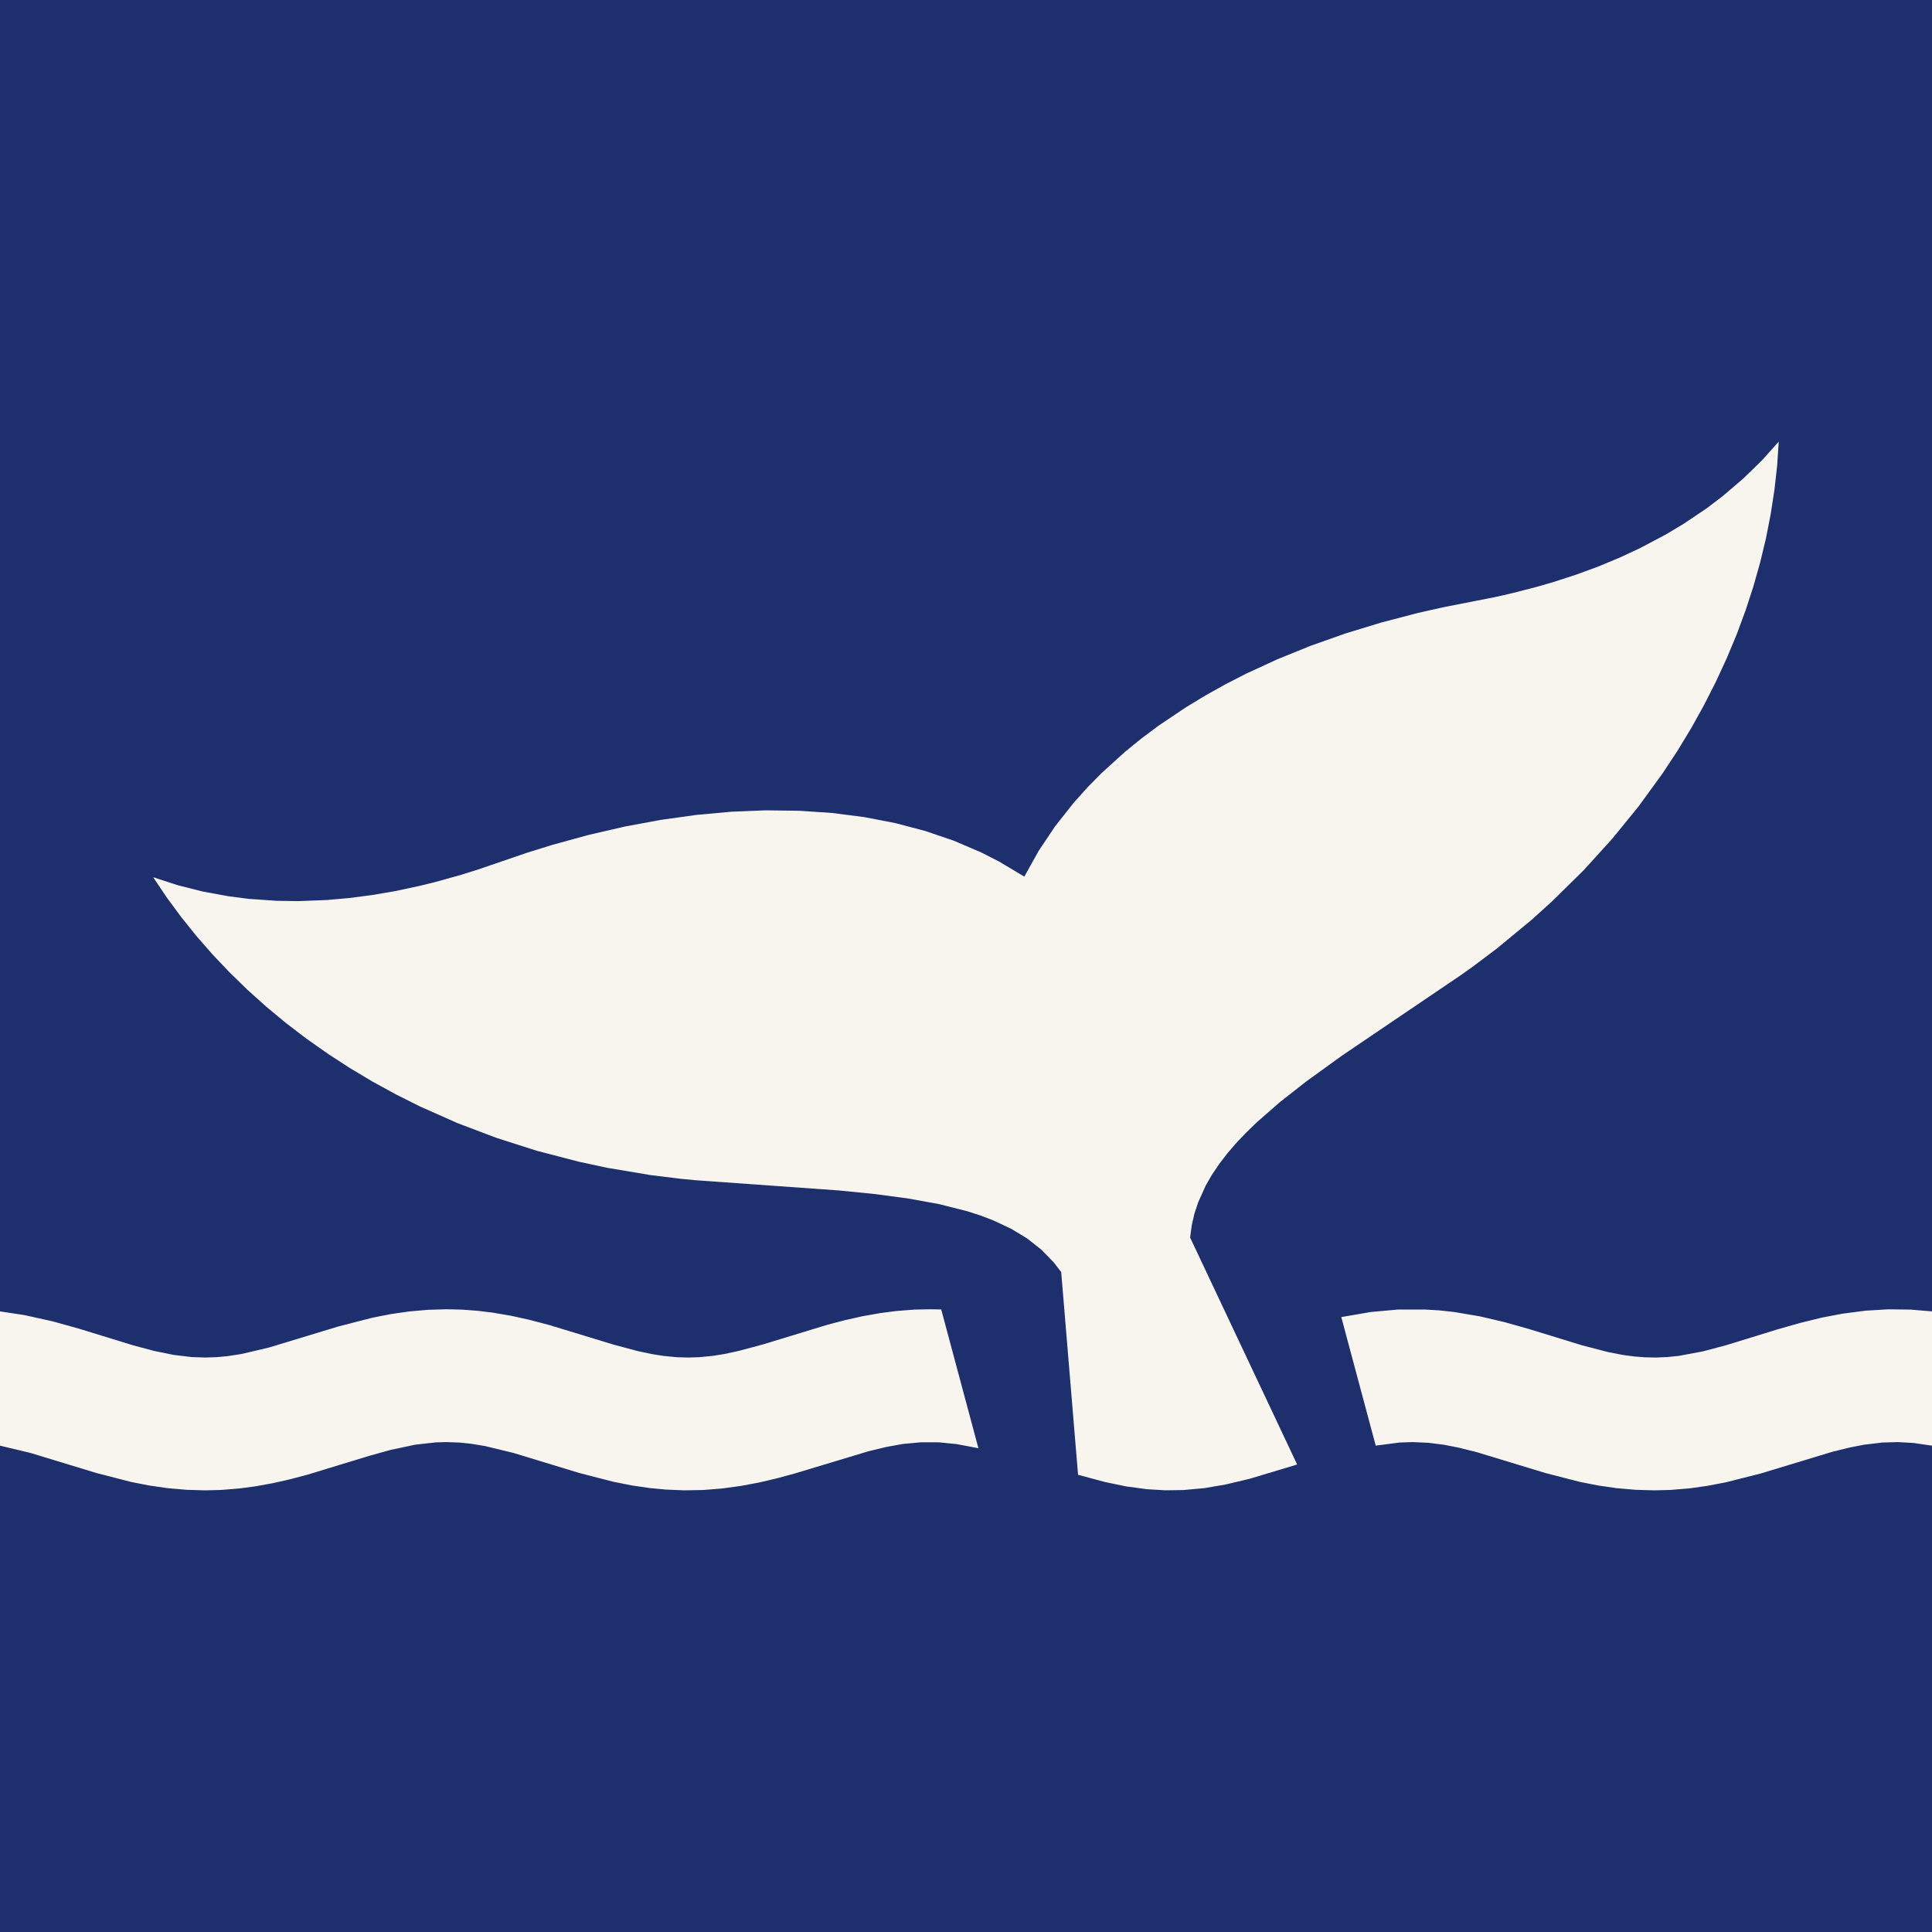
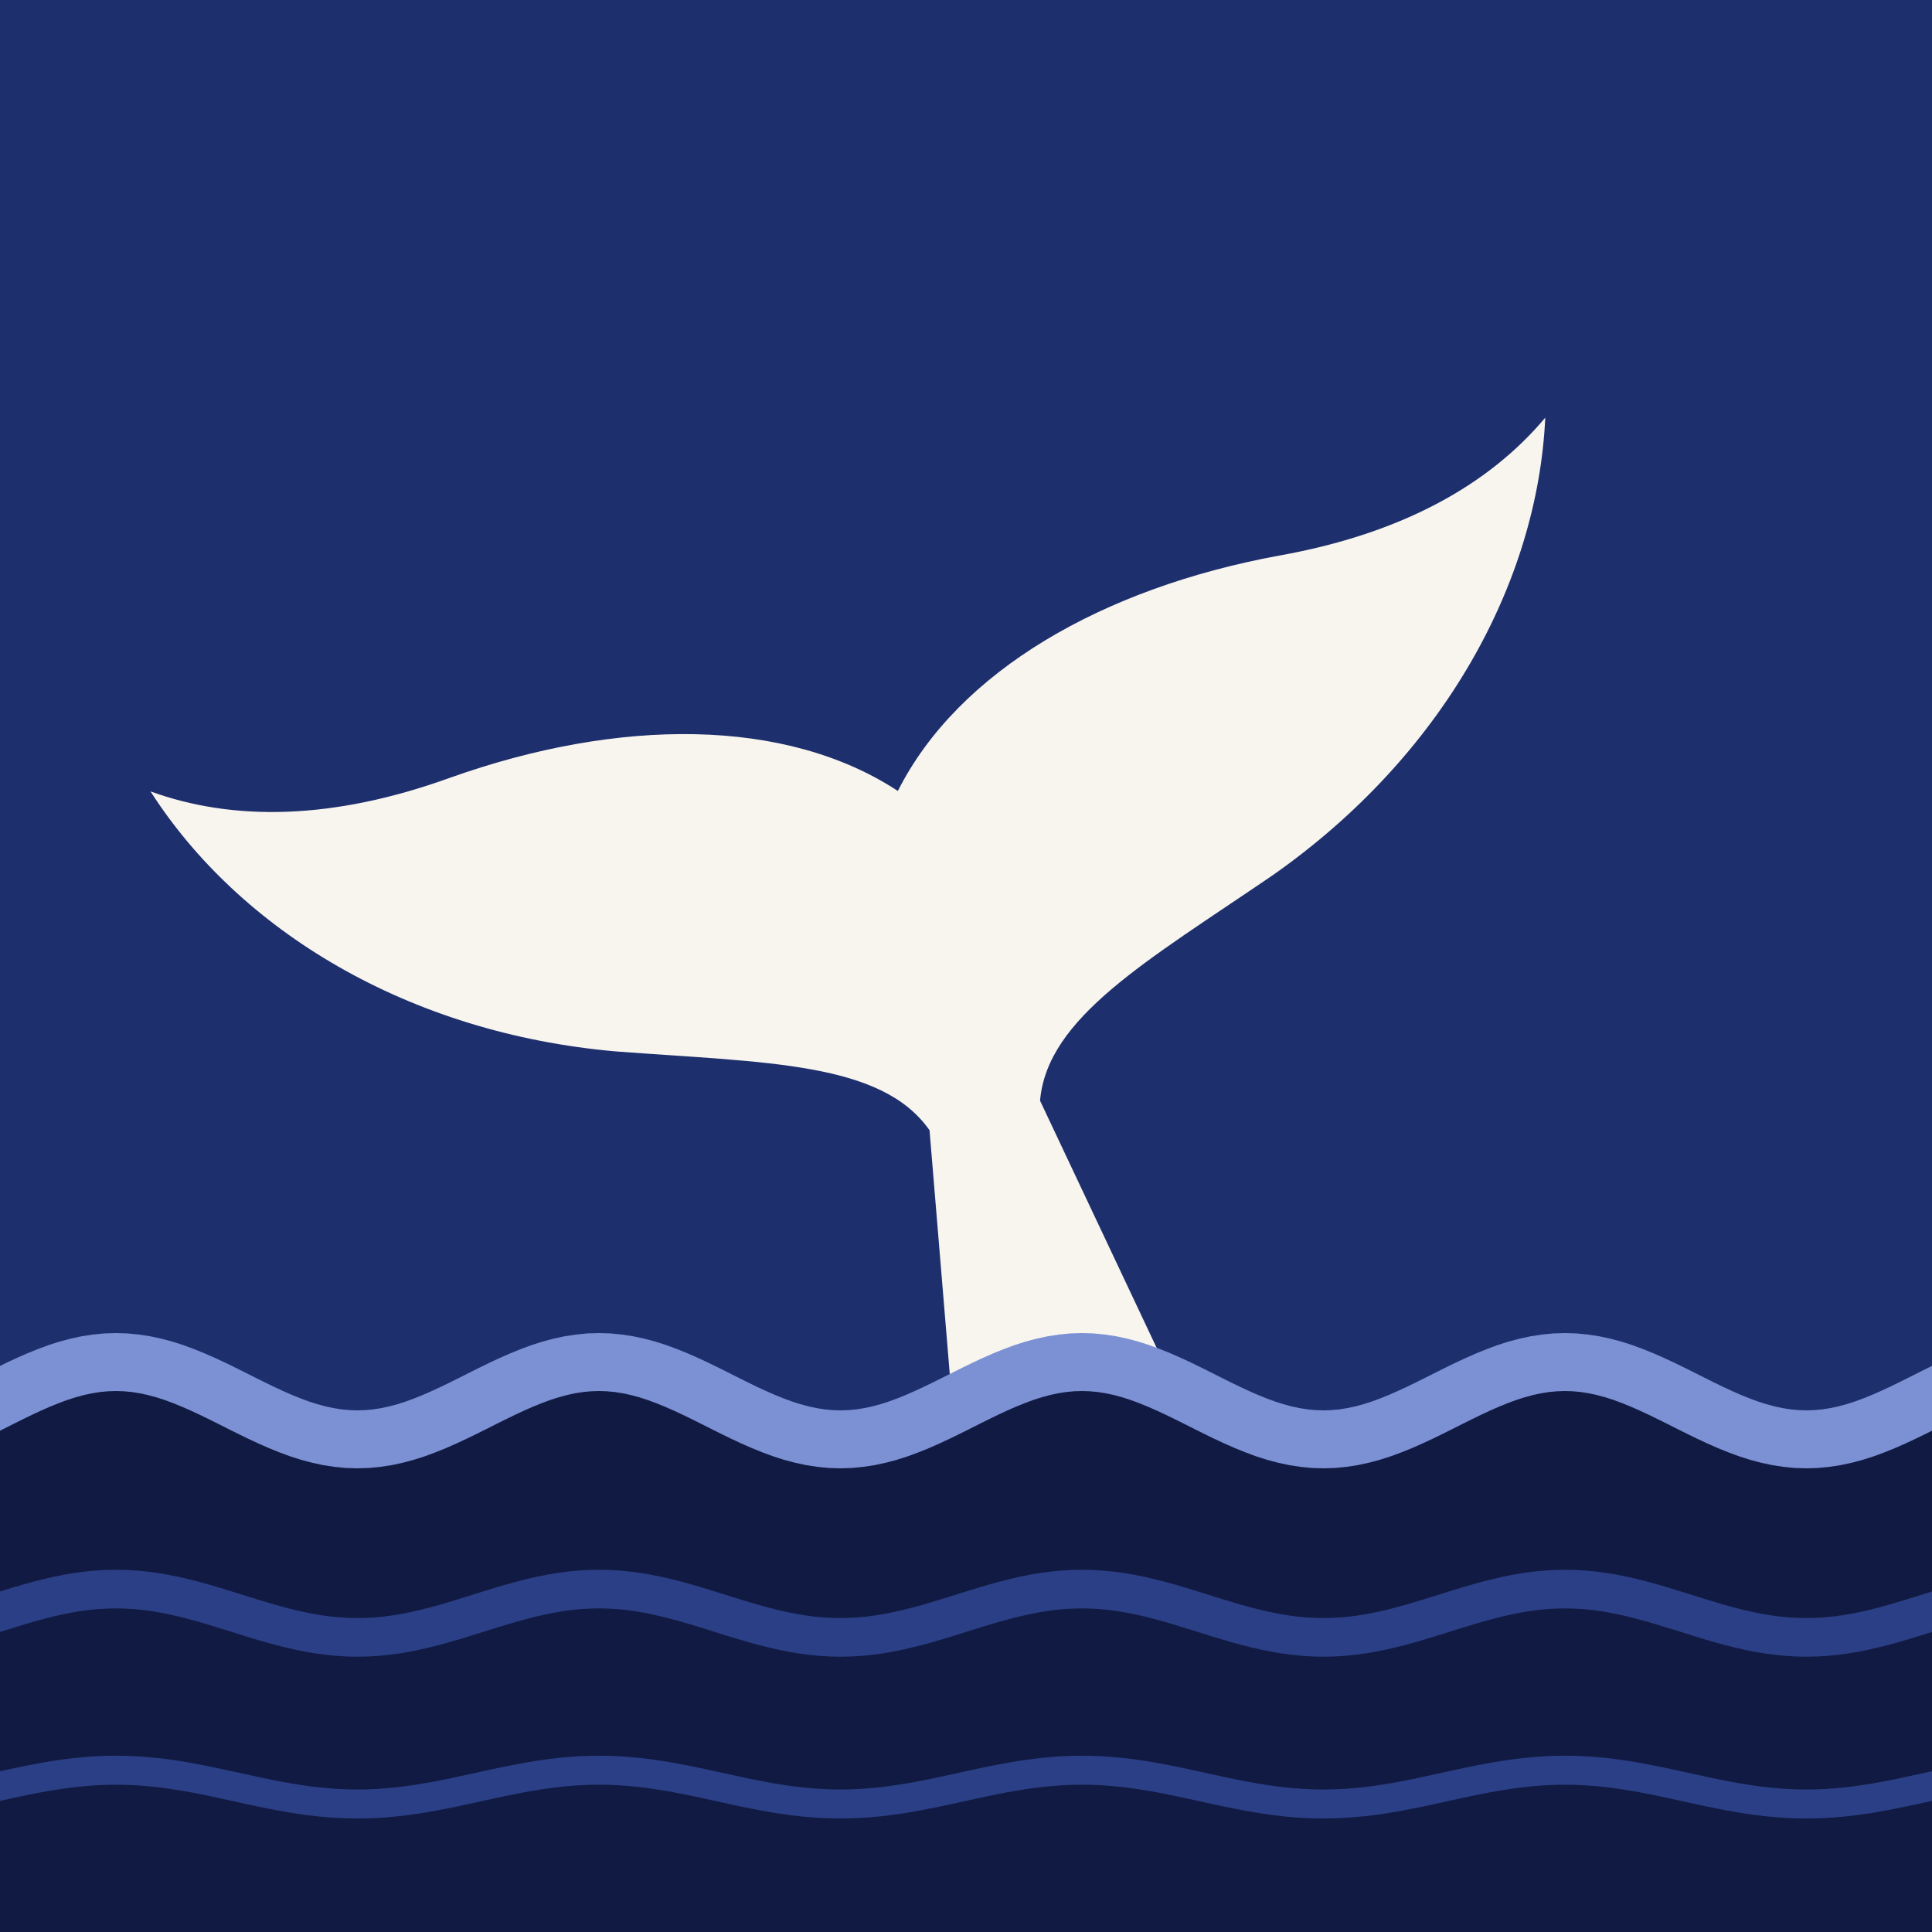
<svg xmlns="http://www.w3.org/2000/svg" width="400" height="400" viewBox="0 0 400 400">
  <rect id="plate" width="400" height="400" fill="#1E2F6D" />
-   <path id="mark" fill="#F8F5EF" d="M206.84 178.37L203.20 176.51L197.50 174.07L191.54 172.04L185.35 170.41L178.93 169.17L172.31 168.32L165.50 167.86L158.53 167.77L151.41 168.06L144.16 168.72L136.80 169.75L129.35 171.13L121.82 172.87L114.23 174.96L109.15 176.54L98.77 180.09L95.30 181.17L90.18 182.60L86.83 183.42L81.88 184.48L77.03 185.31L72.29 185.93L67.65 186.34L61.63 186.57L57.23 186.50L51.52 186.10L47.35 185.57L41.96 184.58L36.75 183.26L31.71 181.62L34.49 185.76L37.47 189.81L40.64 193.76L44.00 197.60L47.54 201.33L51.26 204.95L55.15 208.44L59.21 211.81L63.44 215.04L67.84 218.14L72.39 221.10L77.09 223.91L81.95 226.57L86.95 229.08L94.72 232.53L102.79 235.59L111.15 238.26L119.80 240.51L125.70 241.78L134.78 243.30L140.96 244.06L144.09 244.36L173.55 246.46L180.99 247.20L187.94 248.12L194.39 249.29L200.32 250.79L203.07 251.68L205.68 252.68L209.32 254.39L212.63 256.39L215.59 258.72L218.18 261.38L219.71 263.37L223.20 305.34L228.75 306.83L233.12 307.74L237.50 308.33L241.25 308.55L245.00 308.50L249.38 308.10L253.75 307.35L258.75 306.16L268.56 303.21L246.40 256.22L246.73 253.74L247.28 251.31L248.06 248.95L249.61 245.50L250.90 243.25L252.39 241.04L254.06 238.85L255.91 236.70L257.94 234.56L260.13 232.43L264.98 228.19L270.41 223.93L277.92 218.50L302.38 201.94L304.94 200.12L309.92 196.37L317.01 190.52L321.49 186.47L327.85 180.20L333.75 173.71L339.20 167.02L344.20 160.15L347.28 155.48L350.15 150.75L352.81 145.96L355.27 141.12L357.52 136.24L359.57 131.33L361.40 126.38L363.02 121.41L364.43 116.42L365.63 111.42L366.61 106.41L367.38 101.41L367.94 96.41L368.27 91.43L364.74 95.37L360.88 99.12L356.71 102.68L353.38 105.22L348.64 108.41L344.87 110.67L339.54 113.49L335.33 115.45L330.91 117.29L326.31 118.98L321.50 120.54L318.18 121.50L313.04 122.82L309.49 123.63L298.73 125.74L293.54 126.91L285.93 128.90L278.54 131.16L271.39 133.69L264.50 136.48L257.89 139.53L253.65 141.71L249.55 144.00L245.59 146.40L239.93 150.20L236.35 152.87L232.93 155.65L228.12 160.01L225.13 163.04L222.32 166.18L218.46 171.06L215.04 176.17L212.07 181.49ZM0.00 299.31L6.29 300.81L19.95 304.97L27.09 306.81L30.85 307.55L34.71 308.11L38.64 308.45L42.44 308.56L45.78 308.48L49.55 308.17L52.80 307.74L56.57 307.06L60.13 306.25L63.75 305.29L76.43 301.42L80.87 300.19L85.96 299.11L90.20 298.63L92.48 298.57L95.22 298.67L97.56 298.92L100.48 299.40L106.29 300.81L119.95 304.97L126.98 306.78L130.85 307.55L134.55 308.09L137.85 308.40L141.64 308.56L145.61 308.49L149.55 308.17L153.42 307.64L157.20 306.93L160.85 306.07L164.44 305.10L179.80 300.47L183.48 299.58L186.92 298.96L190.65 298.61L194.30 298.61L198.04 298.98L202.57 299.84L194.87 271.11L192.61 271.07L189.26 271.14L185.49 271.44L182.24 271.86L178.58 272.51L174.89 273.34L171.27 274.29L157.98 278.34L153.04 279.67L149.99 280.33L147.56 280.72L144.76 280.99L142.48 281.06L140.20 281.00L137.40 280.73L134.98 280.35L131.93 279.70L127.00 278.38L113.68 274.32L109.51 273.23L105.83 272.42L102.03 271.77L98.93 271.39L95.61 271.14L92.44 271.07L88.64 271.18L84.71 271.52L80.85 272.08L77.09 272.82L69.95 274.66L55.73 278.98L49.99 280.33L47.09 280.78L44.76 280.99L42.48 281.06L39.73 280.97L35.96 280.52L31.93 279.70L27.57 278.54L16.42 275.11L10.94 273.58L5.08 272.28L0.00 271.51ZM284.83 299.31L289.73 298.66L292.48 298.57L295.69 298.71L299.01 299.13L302.00 299.72L305.73 300.65L319.95 304.97L327.09 306.81L330.85 307.55L334.71 308.11L338.64 308.45L342.44 308.56L345.78 308.48L349.71 308.16L353.42 307.64L357.31 306.90L364.44 305.10L379.25 300.61L382.97 299.69L385.96 299.11L389.73 298.66L392.93 298.57L396.15 298.75L400.00 299.31L400.00 271.51L395.61 271.14L390.85 271.08L386.27 271.36L381.47 271.98L377.09 272.82L372.66 273.91L367.92 275.26L357.41 278.50L352.52 279.80L347.56 280.72L345.22 280.96L342.93 281.06L340.65 281.02L338.34 280.84L335.96 280.52L332.97 279.94L327.57 278.54L316.46 275.13L311.57 273.75L306.45 272.55L301.11 271.64L297.98 271.30L294.99 271.12L289.43 271.13L283.78 271.64L277.70 272.69Z" />
+   <path id="mark" fill="#F8F5EF" d="M185.89 163.76C162.65 148.53 128.19 148.57 93.22 161.01C68.77 169.86 48.13 170.02 31.16 163.85C49.59 192.62 84.41 213.93 127.56 217.69C158.83 220.04 182.52 219.82 192.45 234.01L198.98 312.7L249.02 299.3L215.33 227.88C216.83 210.63 237.46 198.97 263.37 181.3C298.85 156.47 318.35 120.6 319.93 86.47C308.32 100.31 290.36 110.48 264.77 115.04C228.26 121.76 198.39 138.96 185.89 163.76Z" />
+   <path id="sea" fill="#111A42" d="M-4 291.5L-2 290.5L0 289.5L2 288.5L4 287.53L6 286.59L8 285.71L10 284.9L12 284.17L14 283.53L16 282.99L18 282.56L20 282.25L22 282.06L24 282L26 282.06L28 282.25L30 282.56L32 282.99L34 283.53L36 284.17L38 284.9L40 285.71L42 286.59L44 287.53L46 288.5L48 289.5L50 290.5L52 291.5L54 292.47L56 293.41L58 294.29L60 295.1L62 295.83L64 296.47L66 297.01L68 297.44L70 297.75L72 297.94L74 298L76 297.94L78 297.75L80 297.44L82 297.01L84 296.47L86 295.83L88 295.1L90 294.29L92 293.41L94 292.47L96 291.5L98 290.5L100 289.5L102 288.5L104 287.53L106 286.59L108 285.71L110 284.9L112 284.17L114 283.53L116 282.99L118 282.56L120 282.25L122 282.06L124 282L126 282.06L128 282.25L130 282.56L132 282.99L134 283.53L136 284.17L138 284.9L140 285.71L142 286.59L144 287.53L146 288.5L148 289.5L150 290.5L152 291.5L154 292.47L156 293.41L158 294.29L160 295.1L162 295.83L164 296.47L166 297.01L168 297.44L170 297.75L172 297.94L174 298L176 297.94L178 297.75L180 297.44L182 297.01L184 296.47L186 295.83L188 295.1L190 294.29L192 293.41L194 292.47L196 291.5L198 290.5L200 289.5L202 288.5L204 287.53L206 286.59L208 285.71L210 284.9L212 284.17L214 283.53L216 282.99L218 282.56L220 282.25L222 282.06L224 282L226 282.06L228 282.25L230 282.56L232 282.99L234 283.53L236 284.17L238 284.9L240 285.71L242 286.59L244 287.53L246 288.5L248 289.5L250 290.5L252 291.5L254 292.47L256 293.41L258 294.29L260 295.1L262 295.83L264 296.47L266 297.01L268 297.44L270 297.75L272 297.94L274 298L276 297.94L278 297.75L280 297.44L282 297.01L284 296.47L286 295.83L288 295.1L290 294.29L292 293.41L294 292.47L296 291.5L298 290.5L300 289.5L302 288.5L304 287.53L306 286.59L308 285.71L310 284.9L312 284.17L314 283.53L316 282.99L318 282.56L320 282.25L322 282.06L324 282L326 282.06L328 282.25L330 282.56L332 282.99L334 283.53L336 284.17L338 284.9L340 285.71L342 286.59L344 287.53L346 288.5L348 289.5L350 290.5L352 291.5L354 292.47L356 293.41L358 294.29L360 295.1L362 295.83L364 296.47L366 297.01L368 297.44L370 297.75L372 297.94L374 298L376 297.94L378 297.75L380 297.44L382 297.01L384 296.47L386 295.83L388 295.1L390 294.29L392 293.41L394 292.47L396 291.5L398 290.5L400 289.5L402 288.5L404 287.53L404 404L-4 404Z" />
+   <path id="surface" fill="#7B91D4" d="M-6.66 286.12L-4.69 285.14L-2.69 284.13L-0.66 283.12L1.41 282.11L3.52 281.13L5.66 280.19L7.83 279.31L10.05 278.49L12.3 277.77L14.59 277.16L16.91 276.66L19.26 276.3L21.62 276.07L24 276L26.38 276.07L28.74 276.3L31.09 276.66L33.41 277.16L35.7 277.77L37.95 278.49L40.17 279.31L42.34 280.19L44.48 281.13L46.59 282.11L48.66 283.12L50.69 284.13L52.69 285.14L54.66 286.12L56.59 287.06L58.48 287.94L60.34 288.76L62.17 289.5L63.95 290.16L65.7 290.72L67.41 291.18L69.09 291.54L70.74 291.8L72.38 291.95L74 292L75.62 291.95L77.26 291.8L78.91 291.54L80.59 291.18L82.3 290.72L84.05 290.16L85.83 289.5L87.66 288.76L89.52 287.94L91.41 287.06L93.34 286.12L95.31 285.14L97.31 284.13L99.34 283.12L101.41 282.11L103.52 281.13L105.66 280.19L107.83 279.31L110.05 278.49L112.3 277.77L114.59 277.16L116.91 276.66L119.26 276.3L121.62 276.07L124 276L126.38 276.07L128.74 276.3L131.09 276.66L133.41 277.16L135.7 277.77L137.95 278.49L140.17 279.31L142.34 280.19L144.48 281.13L146.59 282.11L148.66 283.12L150.69 284.13L152.69 285.14L154.66 286.12L156.59 287.06L158.48 287.94L160.34 288.76L162.17 289.5L163.95 290.16L165.7 290.72L167.41 291.18L169.09 291.54L170.74 291.8L172.38 291.95L174 292L175.62 291.95L177.26 291.8L178.91 291.54L180.59 291.18L182.3 290.72L184.05 290.16L185.83 289.5L187.66 288.76L189.52 287.94L191.41 287.06L193.34 286.12L195.31 285.14L197.31 284.13L199.34 283.12L201.41 282.11L203.52 281.13L205.66 280.19L207.83 279.31L210.05 278.49L212.3 277.77L214.59 277.16L216.91 276.66L219.26 276.3L221.62 276.07L224 276L226.38 276.07L228.74 276.3L231.09 276.66L233.41 277.16L235.7 277.77L237.95 278.49L240.17 279.31L242.34 280.19L244.48 281.13L246.59 282.11L248.66 283.12L250.69 284.13L252.69 285.14L254.66 286.12L256.59 287.06L258.48 287.94L260.34 288.76L262.17 289.5L263.95 290.16L265.7 290.72L267.41 291.18L269.09 291.54L270.74 291.8L272.38 291.95L274 292L275.62 291.95L277.26 291.8L278.91 291.54L280.59 291.18L282.3 290.72L284.05 290.16L285.83 289.5L287.66 288.76L289.52 287.94L291.41 287.06L293.34 286.12L295.31 285.14L297.31 284.13L299.34 283.12L301.41 282.11L303.52 281.13L305.66 280.19L307.83 279.31L310.05 278.49L312.3 277.77L314.59 277.16L316.91 276.66L319.26 276.3L321.62 276.07L324 276L326.38 276.07L328.74 276.3L331.09 276.66L333.41 277.16L335.7 277.77L337.95 278.49L340.17 279.31L342.34 280.19L344.48 281.13L346.59 282.11L348.66 283.12L350.69 284.13L352.69 285.14L354.66 286.12L356.59 287.06L358.48 287.94L360.34 288.76L362.17 289.5L363.95 290.16L365.7 290.72L367.41 291.18L369.09 291.54L370.74 291.8L372.38 291.95L374 292L375.62 291.95L377.26 291.8L378.91 291.54L380.59 291.18L382.3 290.72L384.05 290.16L385.83 289.5L387.66 288.76L389.52 287.94L391.41 287.06L393.34 286.12L395.31 285.14L397.31 284.13L399.34 283.12L401.41 282.11L406.59 292.94L404.66 293.88L402.69 294.86L400.69 295.87L398.66 296.88L396.59 297.89L394.48 298.87L392.34 299.81L390.17 300.69L387.95 301.51L385.7 302.23L383.41 302.84L381.09 303.34L378.74 303.7L376.38 303.93L374 304L371.62 303.93L369.26 303.7L366.91 303.34L364.59 302.84L362.3 302.23L360.05 301.51L357.83 300.69L355.66 299.81L353.52 298.87L351.41 297.89L349.34 296.88L347.31 295.87L345.31 294.86L343.34 293.88L341.41 292.94L339.52 292.06L337.66 291.24L335.83 290.5L334.05 289.84L332.3 289.28L330.59 288.82L328.91 288.46L327.26 288.2L325.62 288.05L324 288L322.38 288.05L320.74 288.2L319.09 288.46L317.41 288.82L315.7 289.28L313.95 289.84L312.17 290.5L310.34 291.24L308.48 292.06L306.59 292.94L304.66 293.88L302.69 294.86L300.69 295.87L298.66 296.88L296.59 297.89L294.48 298.87L292.34 299.81L290.17 300.69L287.95 301.51L285.7 302.23L283.41 302.84L281.09 303.34L278.74 303.7L276.38 303.93L274 304L271.62 303.93L269.26 303.7L266.91 303.34L264.59 302.84L262.3 302.23L260.05 301.51L257.83 300.69L255.66 299.81L253.52 298.87L251.41 297.89L249.34 296.88L247.31 295.87L245.31 294.86L243.34 293.88L241.41 292.94L239.52 292.06L237.66 291.24L235.83 290.5L234.05 289.84L232.3 289.28L230.59 288.82L228.91 288.46L227.26 288.2L225.62 288.05L224 288L222.38 288.05L220.74 288.2L219.09 288.46L217.41 288.82L215.7 289.28L213.95 289.84L212.17 290.5L210.34 291.24L208.48 292.06L206.59 292.94L204.66 293.88L202.69 294.86L200.69 295.87L198.66 296.88L196.59 297.89L194.48 298.87L192.34 299.81L190.17 300.69L187.95 301.51L185.7 302.23L183.41 302.84L181.09 303.34L178.74 303.7L176.38 303.93L174 304L171.62 303.93L169.26 303.7L166.91 303.34L164.59 302.84L162.3 302.23L160.05 301.51L157.83 300.69L155.66 299.81L153.52 298.87L151.41 297.89L149.34 296.88L147.31 295.87L145.31 294.86L143.34 293.88L141.41 292.94L139.52 292.06L137.66 291.24L135.83 290.5L134.05 289.84L132.3 289.28L130.59 288.82L128.91 288.46L127.26 288.2L125.62 288.05L124 288L122.38 288.05L120.74 288.2L119.09 288.46L117.41 288.82L115.7 289.28L113.95 289.84L112.17 290.5L110.34 291.24L108.48 292.06L106.59 292.94L104.66 293.88L102.69 294.86L100.69 295.87L98.66 296.88L96.59 297.89L94.48 298.87L92.34 299.81L90.17 300.69L87.95 301.51L85.7 302.23L83.41 302.84L81.09 303.34L78.74 303.7L76.38 303.93L74 304L71.62 303.93L69.26 303.7L66.91 303.34L64.59 302.84L62.3 302.23L60.05 301.51L57.83 300.69L55.66 299.81L53.52 298.87L51.41 297.89L49.34 296.88L47.31 295.87L45.31 294.86L43.34 293.88L41.41 292.94L39.52 292.06L37.66 291.24L35.83 290.5L34.05 289.84L32.3 289.28L30.59 288.82L28.91 288.46L27.26 288.2L25.62 288.05L24 288L22.38 288.05L20.74 288.2L19.09 288.46L17.41 288.82L15.7 289.28L13.95 289.84L12.17 290.5L10.34 291.24L8.48 292.06L6.59 292.94L4.66 293.88L2.69 294.86L0.69 295.87L-1.34 296.88Z" />
+   <path id="swell" fill="#2B3F86" d="M-5.18 331.11L-3.2 330.5L-1.2 329.87L0.82 329.24L2.85 328.62L4.91 328.02L6.97 327.45L9.06 326.93L11.16 326.44L13.27 326.02L15.4 325.66L17.54 325.38L19.69 325.17L21.84 325.04L24 325L26.16 325.04L28.31 325.17L30.46 325.38L32.6 325.66L34.73 326.02L36.84 326.44L38.94 326.93L41.03 327.45L43.09 328.02L45.15 328.62L47.18 329.24L49.2 329.87L51.2 330.5L53.18 331.11L55.15 331.71L57.09 332.28L59.03 332.81L60.94 333.3L62.84 333.73L64.73 334.11L66.6 334.43L68.46 334.68L70.31 334.86L72.16 334.96L74 335L75.84 334.96L77.69 334.86L79.54 334.68L81.4 334.43L83.27 334.11L85.16 333.73L87.06 333.3L88.97 332.81L90.91 332.28L92.85 331.71L94.82 331.11L96.8 330.5L98.8 329.87L100.82 329.24L102.85 328.62L104.91 328.02L106.97 327.45L109.06 326.93L111.16 326.44L113.27 326.02L115.4 325.66L117.54 325.38L119.69 325.17L121.84 325.04L124 325L126.16 325.04L128.31 325.17L130.46 325.38L132.6 325.66L134.73 326.02L136.84 326.44L138.94 326.93L141.03 327.45L143.09 328.02L145.15 328.62L147.18 329.24L149.2 329.87L151.2 330.5L153.18 331.11L155.15 331.71L157.09 332.28L159.03 332.81L160.94 333.3L162.84 333.73L164.73 334.11L166.6 334.43L168.46 334.68L170.31 334.86L172.16 334.96L174 335L175.84 334.96L177.69 334.86L179.54 334.68L181.4 334.43L183.27 334.11L185.16 333.73L187.06 333.3L188.97 332.81L190.91 332.28L192.85 331.71L194.82 331.11L196.8 330.5L198.8 329.87L200.82 329.24L202.85 328.62L204.91 328.02L206.97 327.45L209.06 326.93L211.16 326.44L213.27 326.02L215.4 325.66L217.54 325.38L219.69 325.17L221.84 325.04L224 325L226.16 325.04L228.31 325.17L230.46 325.38L232.6 325.66L234.73 326.02L236.84 326.44L238.94 326.93L241.03 327.45L243.09 328.02L245.15 328.62L247.18 329.24L249.2 329.87L251.2 330.5L253.18 331.11L255.15 331.71L257.09 332.28L259.03 332.81L260.94 333.3L262.84 333.73L264.73 334.11L266.6 334.43L268.46 334.68L270.31 334.86L272.16 334.96L274 335L275.84 334.96L277.69 334.86L279.54 334.68L281.4 334.43L283.27 334.11L285.16 333.73L287.06 333.3L288.97 332.81L290.91 332.28L292.85 331.71L294.82 331.11L296.8 330.5L298.8 329.87L300.82 329.24L302.85 328.62L304.91 328.02L306.97 327.45L309.06 326.93L311.16 326.44L313.27 326.02L315.4 325.66L317.54 325.38L319.69 325.17L321.84 325.04L324 325L326.16 325.04L328.31 325.17L330.46 325.38L332.6 325.66L334.73 326.02L336.84 326.44L338.94 326.93L341.03 327.45L343.09 328.02L345.15 328.62L347.18 329.24L349.2 329.87L351.2 330.5L353.18 331.11L355.15 331.71L357.09 332.28L359.03 332.81L360.94 333.3L362.84 333.73L364.73 334.11L366.6 334.43L368.46 334.68L370.31 334.86L372.16 334.96L374 335L375.84 334.96L377.69 334.86L379.54 334.68L381.4 334.43L383.27 334.11L385.16 333.73L387.06 333.3L388.97 332.81L390.91 332.28L392.85 331.71L394.82 331.11L396.8 330.5L398.8 329.87L400.82 329.24L402.85 328.62L405.15 336.29L403.18 336.89L401.2 337.5L399.2 338.13L397.18 338.76L395.15 339.38L393.09 339.98L391.03 340.55L388.94 341.07L386.84 341.56L384.73 341.98L382.6 342.34L380.46 342.62L378.31 342.83L376.16 342.96L374 343L371.84 342.96L369.69 342.83L367.54 342.62L365.4 342.34L363.27 341.98L361.16 341.56L359.06 341.07L356.97 340.55L354.91 339.98L352.85 339.38L350.82 338.76L348.8 338.13L346.8 337.5L344.82 336.89L342.85 336.29L340.91 335.72L338.97 335.19L337.06 334.7L335.16 334.27L333.27 333.89L331.4 333.57L329.54 333.32L327.69 333.14L325.84 333.04L324 333L322.16 333.04L320.31 333.14L318.46 333.32L316.6 333.57L314.73 333.89L312.84 334.27L310.94 334.7L309.03 335.19L307.09 335.72L305.15 336.29L303.18 336.89L301.2 337.5L299.2 338.13L297.18 338.76L295.15 339.38L293.09 339.98L291.03 340.55L288.94 341.07L286.84 341.56L284.73 341.98L282.6 342.34L280.46 342.62L278.31 342.83L276.16 342.96L274 343L271.84 342.96L269.69 342.83L267.54 342.62L265.4 342.34L263.27 341.98L261.16 341.56L259.06 341.07L256.97 340.55L254.91 339.98L252.85 339.38L250.82 338.76L248.8 338.13L246.8 337.5L244.82 336.89L242.85 336.29L240.91 335.72L238.97 335.19L237.06 334.7L235.16 334.27L233.27 333.89L231.4 333.57L229.54 333.32L227.69 333.14L225.84 333.04L224 333L222.16 333.04L220.31 333.14L218.46 333.32L216.6 333.57L214.73 333.89L212.84 334.27L210.94 334.7L209.03 335.19L207.09 335.72L205.15 336.29L203.18 336.89L201.2 337.5L199.2 338.13L197.18 338.76L195.15 339.38L193.09 339.98L191.03 340.55L188.94 341.07L186.84 341.56L184.73 341.98L182.6 342.34L180.46 342.62L178.31 342.83L176.16 342.96L174 343L171.84 342.96L169.69 342.83L167.54 342.62L165.4 342.34L163.27 341.98L161.16 341.56L159.06 341.07L156.97 340.55L154.91 339.98L152.85 339.38L150.82 338.76L148.8 338.13L146.8 337.5L144.82 336.89L142.85 336.29L140.91 335.72L138.97 335.19L137.06 334.7L135.16 334.27L133.27 333.89L131.4 333.57L129.54 333.32L127.69 333.14L125.84 333.04L124 333L122.16 333.04L120.31 333.14L118.46 333.32L116.6 333.57L114.73 333.89L112.84 334.27L110.94 334.7L109.03 335.19L107.09 335.72L105.15 336.29L103.18 336.89L101.2 337.5L99.2 338.13L97.18 338.76L95.15 339.38L93.09 339.98L91.03 340.55L88.94 341.07L86.84 341.56L84.73 341.98L82.6 342.34L80.46 342.62L78.31 342.83L76.16 342.96L74 343L71.84 342.96L69.69 342.83L67.54 342.62L65.4 342.34L63.27 341.98L61.16 341.56L59.06 341.07L56.97 340.55L54.91 339.98L52.85 339.38L50.82 338.76L48.8 338.13L46.8 337.5L44.82 336.89L42.85 336.29L40.91 335.72L38.97 335.19L37.06 334.7L35.16 334.27L33.27 333.89L31.4 333.57L29.54 333.32L27.69 333.14L25.84 333.04L24 333L22.16 333.04L20.31 333.14L18.46 333.32L16.6 333.57L14.73 333.89L12.84 334.27L10.94 334.7L9.03 335.19L7.09 335.72L5.15 336.29L3.18 336.89L1.2 337.5L-0.8 338.13L-2.82 338.76ZM-4.63 367.72L-2.64 367.29L-0.64 366.85L1.37 366.41L3.39 365.98L5.41 365.57L7.45 365.18L9.5 364.81L11.55 364.48L13.62 364.19L15.68 363.95L17.76 363.76L19.84 363.61L21.92 363.53L24 363.5L26.08 363.53L28.16 363.61L30.24 363.76L32.32 363.95L34.38 364.19L36.45 364.48L38.5 364.81L40.55 365.18L42.59 365.57L44.61 365.98L46.63 366.41L48.64 366.85L50.64 367.29L52.63 367.72L54.61 368.15L56.59 368.55L58.55 368.93L60.5 369.27L62.45 369.58L64.38 369.86L66.32 370.08L68.24 370.26L70.16 370.39L72.08 370.47L74 370.5L75.92 370.47L77.84 370.39L79.76 370.26L81.68 370.08L83.62 369.86L85.55 369.58L87.5 369.27L89.45 368.93L91.41 368.55L93.39 368.15L95.37 367.72L97.36 367.29L99.36 366.85L101.37 366.41L103.39 365.98L105.41 365.57L107.45 365.18L109.5 364.81L111.55 364.48L113.62 364.19L115.68 363.95L117.76 363.76L119.84 363.61L121.92 363.53L124 363.5L126.08 363.53L128.16 363.61L130.24 363.76L132.32 363.95L134.38 364.19L136.45 364.48L138.5 364.81L140.55 365.18L142.59 365.57L144.61 365.98L146.63 366.41L148.64 366.85L150.64 367.29L152.63 367.72L154.61 368.15L156.59 368.55L158.55 368.93L160.5 369.27L162.45 369.58L164.38 369.86L166.32 370.08L168.24 370.26L170.16 370.39L172.08 370.47L174 370.5L175.92 370.47L177.84 370.39L179.76 370.26L181.68 370.08L183.62 369.86L185.55 369.58L187.5 369.27L189.45 368.93L191.41 368.55L193.39 368.15L195.37 367.72L197.36 367.29L199.36 366.85L201.37 366.41L203.39 365.98L205.41 365.57L207.45 365.18L209.5 364.81L211.55 364.48L213.62 364.19L215.68 363.95L217.76 363.76L219.84 363.61L221.92 363.53L224 363.5L226.08 363.53L228.16 363.61L230.24 363.76L232.32 363.95L234.38 364.19L236.45 364.48L238.5 364.81L240.55 365.18L242.59 365.57L244.61 365.98L246.63 366.41L248.64 366.85L250.64 367.29L252.63 367.72L254.61 368.15L256.59 368.55L258.55 368.93L260.5 369.27L262.45 369.58L264.38 369.86L266.32 370.08L268.24 370.26L270.16 370.39L272.08 370.47L274 370.5L275.92 370.47L277.84 370.39L279.76 370.26L281.68 370.08L283.62 369.86L285.55 369.58L287.5 369.27L289.45 368.93L291.41 368.55L293.39 368.15L295.37 367.72L297.36 367.29L299.36 366.85L301.37 366.41L303.39 365.98L305.41 365.57L307.45 365.18L309.5 364.81L311.55 364.48L313.62 364.19L315.68 363.95L317.76 363.76L319.84 363.61L321.92 363.53L324 363.5L326.08 363.53L328.16 363.61L330.24 363.76L332.32 363.95L334.38 364.19L336.45 364.48L338.5 364.81L340.55 365.18L342.59 365.57L344.61 365.98L346.63 366.41L348.64 366.85L350.64 367.29L352.63 367.72L354.61 368.15L356.59 368.55L358.55 368.93L360.5 369.27L362.45 369.58L364.38 369.86L366.32 370.08L368.24 370.26L370.16 370.39L372.08 370.47L374 370.5L375.92 370.47L377.84 370.39L379.76 370.26L381.68 370.08L383.62 369.86L385.55 369.58L387.5 369.27L389.45 368.93L391.41 368.55L393.39 368.15L395.37 367.72L397.36 367.29L399.36 366.85L401.37 366.41L403.39 365.98L404.61 371.85L402.63 372.28L400.64 372.71L398.64 373.15L396.63 373.59L394.61 374.02L392.59 374.43L390.55 374.82L388.5 375.19L386.45 375.52L384.38 375.81L382.32 376.05L380.24 376.24L378.16 376.39L376.08 376.47L374 376.5L371.92 376.47L369.84 376.39L367.76 376.24L365.68 376.05L363.62 375.81L361.55 375.52L359.5 375.19L357.45 374.82L355.41 374.43L353.39 374.02L351.37 373.59L349.36 373.15L347.36 372.71L345.37 372.28L343.39 371.85L341.41 371.45L339.45 371.07L337.5 370.73L335.55 370.42L333.62 370.14L331.68 369.92L329.76 369.74L327.84 369.61L325.92 369.53L324 369.5L322.08 369.53L320.16 369.61L318.24 369.74L316.32 369.92L314.38 370.14L312.45 370.42L310.5 370.73L308.55 371.07L306.59 371.45L304.61 371.85L302.63 372.28L300.64 372.71L298.64 373.15L296.63 373.59L294.61 374.02L292.59 374.43L290.55 374.82L288.5 375.19L286.45 375.52L284.38 375.81L282.32 376.05L280.24 376.24L278.16 376.39L276.08 376.47L274 376.5L271.92 376.47L269.84 376.39L267.76 376.24L265.68 376.05L263.62 375.81L261.55 375.52L259.5 375.19L257.45 374.82L255.41 374.43L253.39 374.02L251.37 373.59L249.36 373.15L247.36 372.71L245.37 372.28L243.39 371.85L241.41 371.45L239.45 371.07L237.5 370.73L235.55 370.42L233.62 370.14L231.68 369.92L229.76 369.74L227.84 369.61L225.92 369.53L224 369.5L222.08 369.53L220.16 369.61L218.24 369.74L216.32 369.92L214.38 370.14L212.45 370.42L210.5 370.73L208.55 371.07L206.59 371.45L204.61 371.85L202.63 372.28L200.64 372.71L198.64 373.15L196.63 373.59L194.61 374.02L192.59 374.43L190.55 374.82L188.5 375.19L186.45 375.52L184.38 375.81L182.32 376.05L180.24 376.24L178.16 376.39L176.08 376.47L174 376.5L171.92 376.47L169.84 376.39L167.76 376.24L165.68 376.05L163.62 375.81L161.55 375.52L159.5 375.19L157.45 374.82L155.41 374.43L153.39 374.02L151.37 373.59L149.36 373.15L147.36 372.71L145.37 372.28L143.39 371.85L141.41 371.45L139.45 371.07L137.5 370.73L135.55 370.42L133.62 370.14L131.68 369.92L129.76 369.74L127.84 369.61L125.92 369.53L124 369.5L122.08 369.53L120.16 369.61L118.24 369.74L116.32 369.92L114.38 370.14L112.45 370.42L110.5 370.73L108.55 371.07L106.59 371.45L104.61 371.85L102.63 372.28L100.64 372.71L98.64 373.15L96.63 373.59L94.61 374.02L92.59 374.43L90.55 374.82L88.5 375.19L86.45 375.52L84.38 375.81L82.32 376.05L80.24 376.24L78.16 376.39L76.08 376.47L74 376.5L71.92 376.47L69.84 376.39L67.76 376.24L65.68 376.05L63.62 375.81L61.55 375.52L59.5 375.19L57.45 374.82L55.41 374.43L53.39 374.02L51.37 373.59L49.36 373.15L47.36 372.71L45.37 372.28L43.39 371.85L41.41 371.45L39.45 371.07L37.5 370.73L35.55 370.42L33.62 370.14L31.68 369.92L29.76 369.74L27.84 369.61L25.92 369.53L24 369.5L22.08 369.53L20.16 369.61L18.24 369.74L16.32 369.92L14.38 370.14L12.45 370.42L10.5 370.73L8.55 371.07L6.59 371.45L4.61 371.85L2.63 372.28L0.64 372.71L-1.36 373.15L-3.37 373.59Z" />
</svg>
